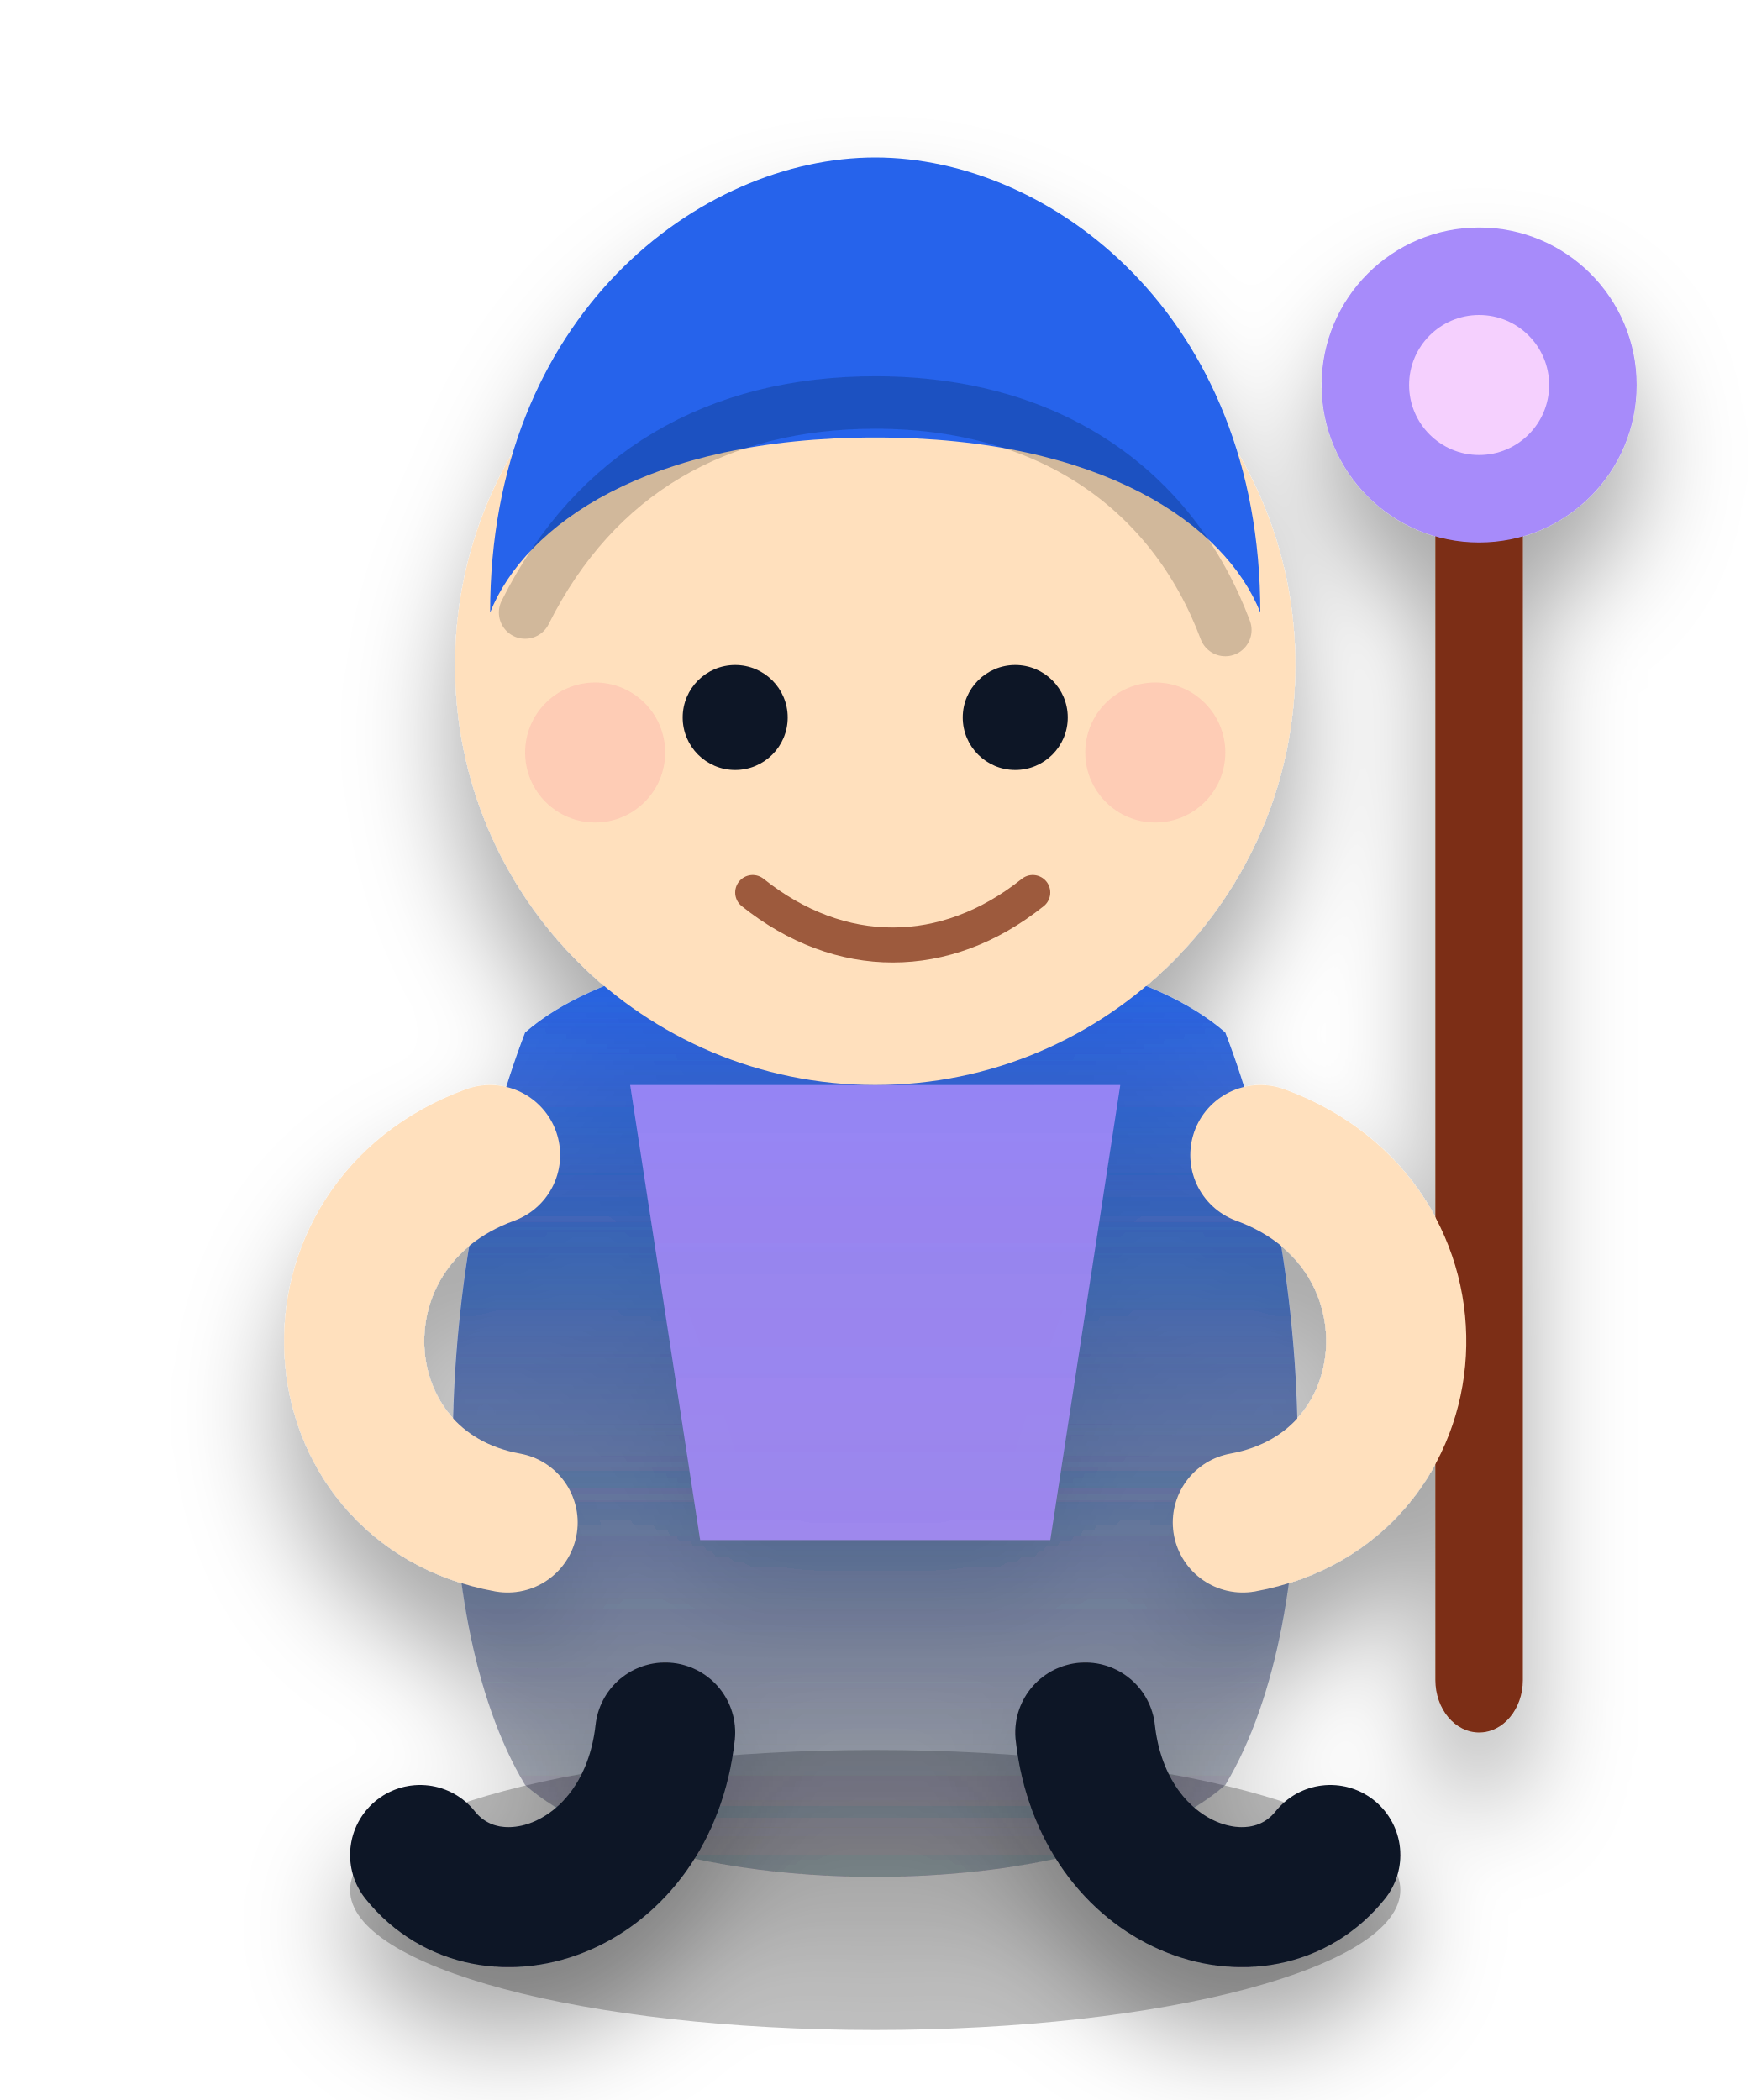
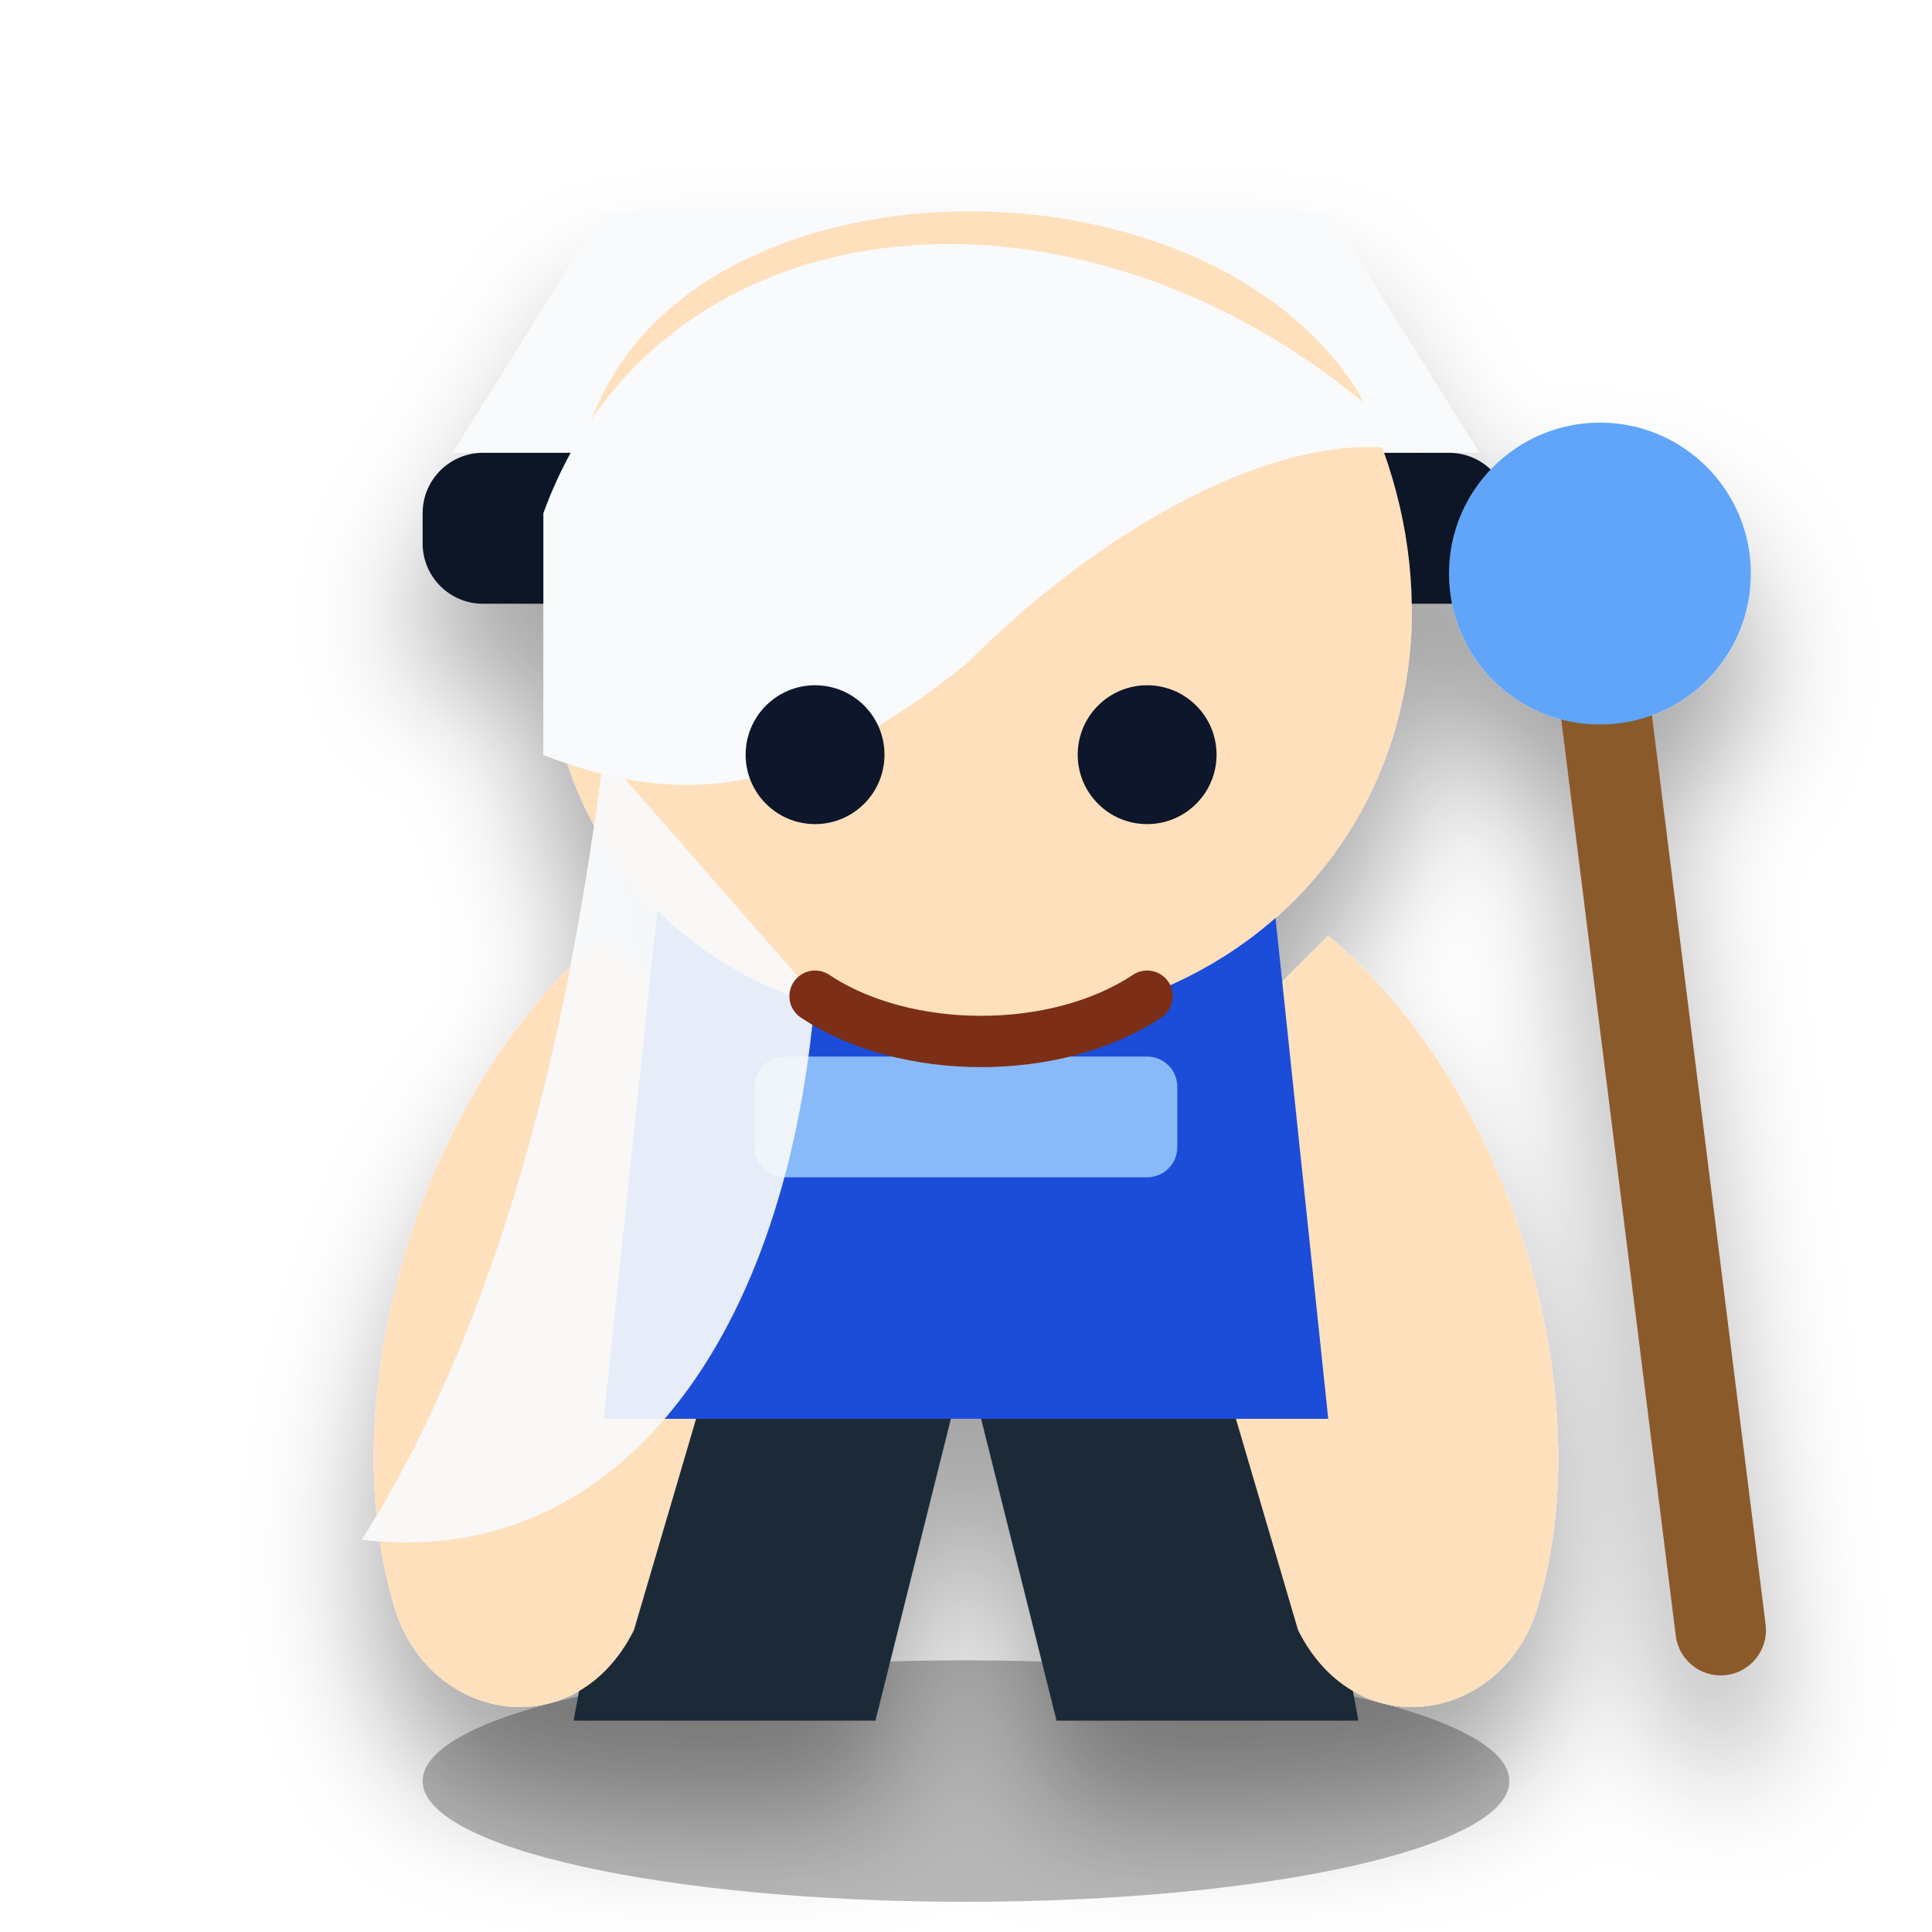
- <svg xmlns="http://www.w3.org/2000/svg" width="100" height="120" viewBox="0 0 100 120">
+ <svg xmlns="http://www.w3.org/2000/svg" viewBox="0 0 64 64" role="img" aria-label="character">
  <defs>
-     <filter id="shadow" x="-20%" y="-20%" width="140%" height="140%">
-       <feDropShadow dx="0" dy="4" stdDeviation="3" flood-color="#000" flood-opacity="0.35" />
+     <filter id="s" x="-20%" y="-20%" width="140%" height="140%">
+       <feDropShadow dx="0" dy="3" stdDeviation="2" flood-opacity=".35" />
    </filter>
-     <linearGradient id="body" x1="0" y1="0" x2="0" y2="1">
-       <stop offset="0" stop-color="#2563eb" />
-       <stop offset="1" stop-color="#111827" stop-opacity="0.3" />
-     </linearGradient>
  </defs>
-   <ellipse cx="50" cy="108" rx="30" ry="8" fill="#000" opacity="0.25" />
-   <g filter="url(#shadow)">
-     <g>
-       <rect x="82" y="25" width="5" height="74" rx="3" fill="#7c2d12" />
-       <circle cx="84.5" cy="22" r="9" fill="#a78bfa" />
-       <circle cx="84.5" cy="22" r="4" fill="#f5d0fe" />
-     </g>
-     <path d="M30 59 C25 72 24 92 30 102 C38 109 62 109 70 102 C76 92 75 72 70 59 C62 52 38 52 30 59 Z" fill="url(#body)" />
-     <path d="M36 62 L64 62 L60 88 L40 88 Z" fill="#a78bfa" opacity="0.85" />
-     <path d="M28 66 C17 70 18 85 29 87" fill="none" stroke="#ffe0bd" stroke-width="8" stroke-linecap="round" />
-     <path d="M72 66 C83 70 82 85 71 87" fill="none" stroke="#ffe0bd" stroke-width="8" stroke-linecap="round" />
-     <path d="M38 99 C37 108 28 111 24 106" fill="none" stroke="#111827" stroke-width="8" stroke-linecap="round" />
-     <path d="M62 99 C63 108 72 111 76 106" fill="none" stroke="#111827" stroke-width="8" stroke-linecap="round" />
-     <circle cx="50" cy="38" r="24" fill="#ffe0bd" />
-     <path d="M28 35 C28 18 40 9 50 9 C60 9 72 18 72 35 C70 30 63 25 50 25 C37 25 30 30 28 35 Z" fill="#2563eb" />
-     <path d="M30 35 C34 27 41 23 50 23 C60 23 67 28 70 36" fill="none" stroke="rgba(0,0,0,.18)" stroke-width="3" stroke-linecap="round" />
-     <circle cx="42" cy="41" r="3" fill="#111827" />
-     <circle cx="58" cy="41" r="3" fill="#111827" />
-     <path d="M43 51 C48 55 54 55 59 51" fill="none" stroke="#7c2d12" stroke-width="2" stroke-linecap="round" opacity="0.75" />
-     <circle cx="34" cy="43" r="4" fill="#fca5a5" opacity="0.35" />
-     <circle cx="66" cy="43" r="4" fill="#fca5a5" opacity="0.35" />
+   <ellipse cx="32" cy="59" rx="18" ry="4" fill="#000" opacity=".28" />
+   <g filter="url(#s)">
+     <path d="M15 15 L49 15 L44 7 L20 7 Z" fill="#f8fafc" />
+     <rect x="14" y="15" width="36" height="5" rx="2" fill="#111827" />
+     <path d="M24 30 L40 30 L45 57 L35 57 L32 45 L29 57 L19 57 Z" fill="#1f2937" />
+     <path d="M20 31 C14 36 11 46 13 53 C14 57 19 58 21 54 L26 37 Z" fill="#ffe0bd" />
+     <path d="M44 31 C50 36 53 46 51 53 C50 57 45 58 43 54 L38 37 Z" fill="#ffe0bd" />
+     <path d="M22 28 L42 28 L44 47 L20 47 Z" fill="#1d4ed8" />
+     <rect x="25" y="35" width="14" height="4" rx="1" fill="#93c5fd" opacity=".9" />
+     <path d="M20 13 C24 5 40 5 45 13 C50 23 44 34 32 34 C20 34 15 23 20 13 Z" fill="#ffe0bd" />
+     <path d="M18 17 C22 6 37 5 47 15 C43 14 37 17 32 22 C27 26 23 27 18 25 Z" fill="#f8fafc" />
+     <path d="M20 25 C19 33 17 43 12 51 C20 52 26 45 27 33 Z" fill="#f8fafc" opacity=".92" />
+     <circle cx="27" cy="25" r="2.3" fill="#0f172a" />
+     <circle cx="38" cy="25" r="2.3" fill="#0f172a" />
+     <path d="M27 33 C30 35 35 35 38 33" fill="none" stroke="#7c2d12" stroke-width="1.7" stroke-linecap="round" />
+     <path d="M53 22 L57 54" stroke="#8b5a2b" stroke-width="3" stroke-linecap="round" />
+     <circle cx="53" cy="19" r="5" fill="#60a5fa" />
  </g>
</svg>
